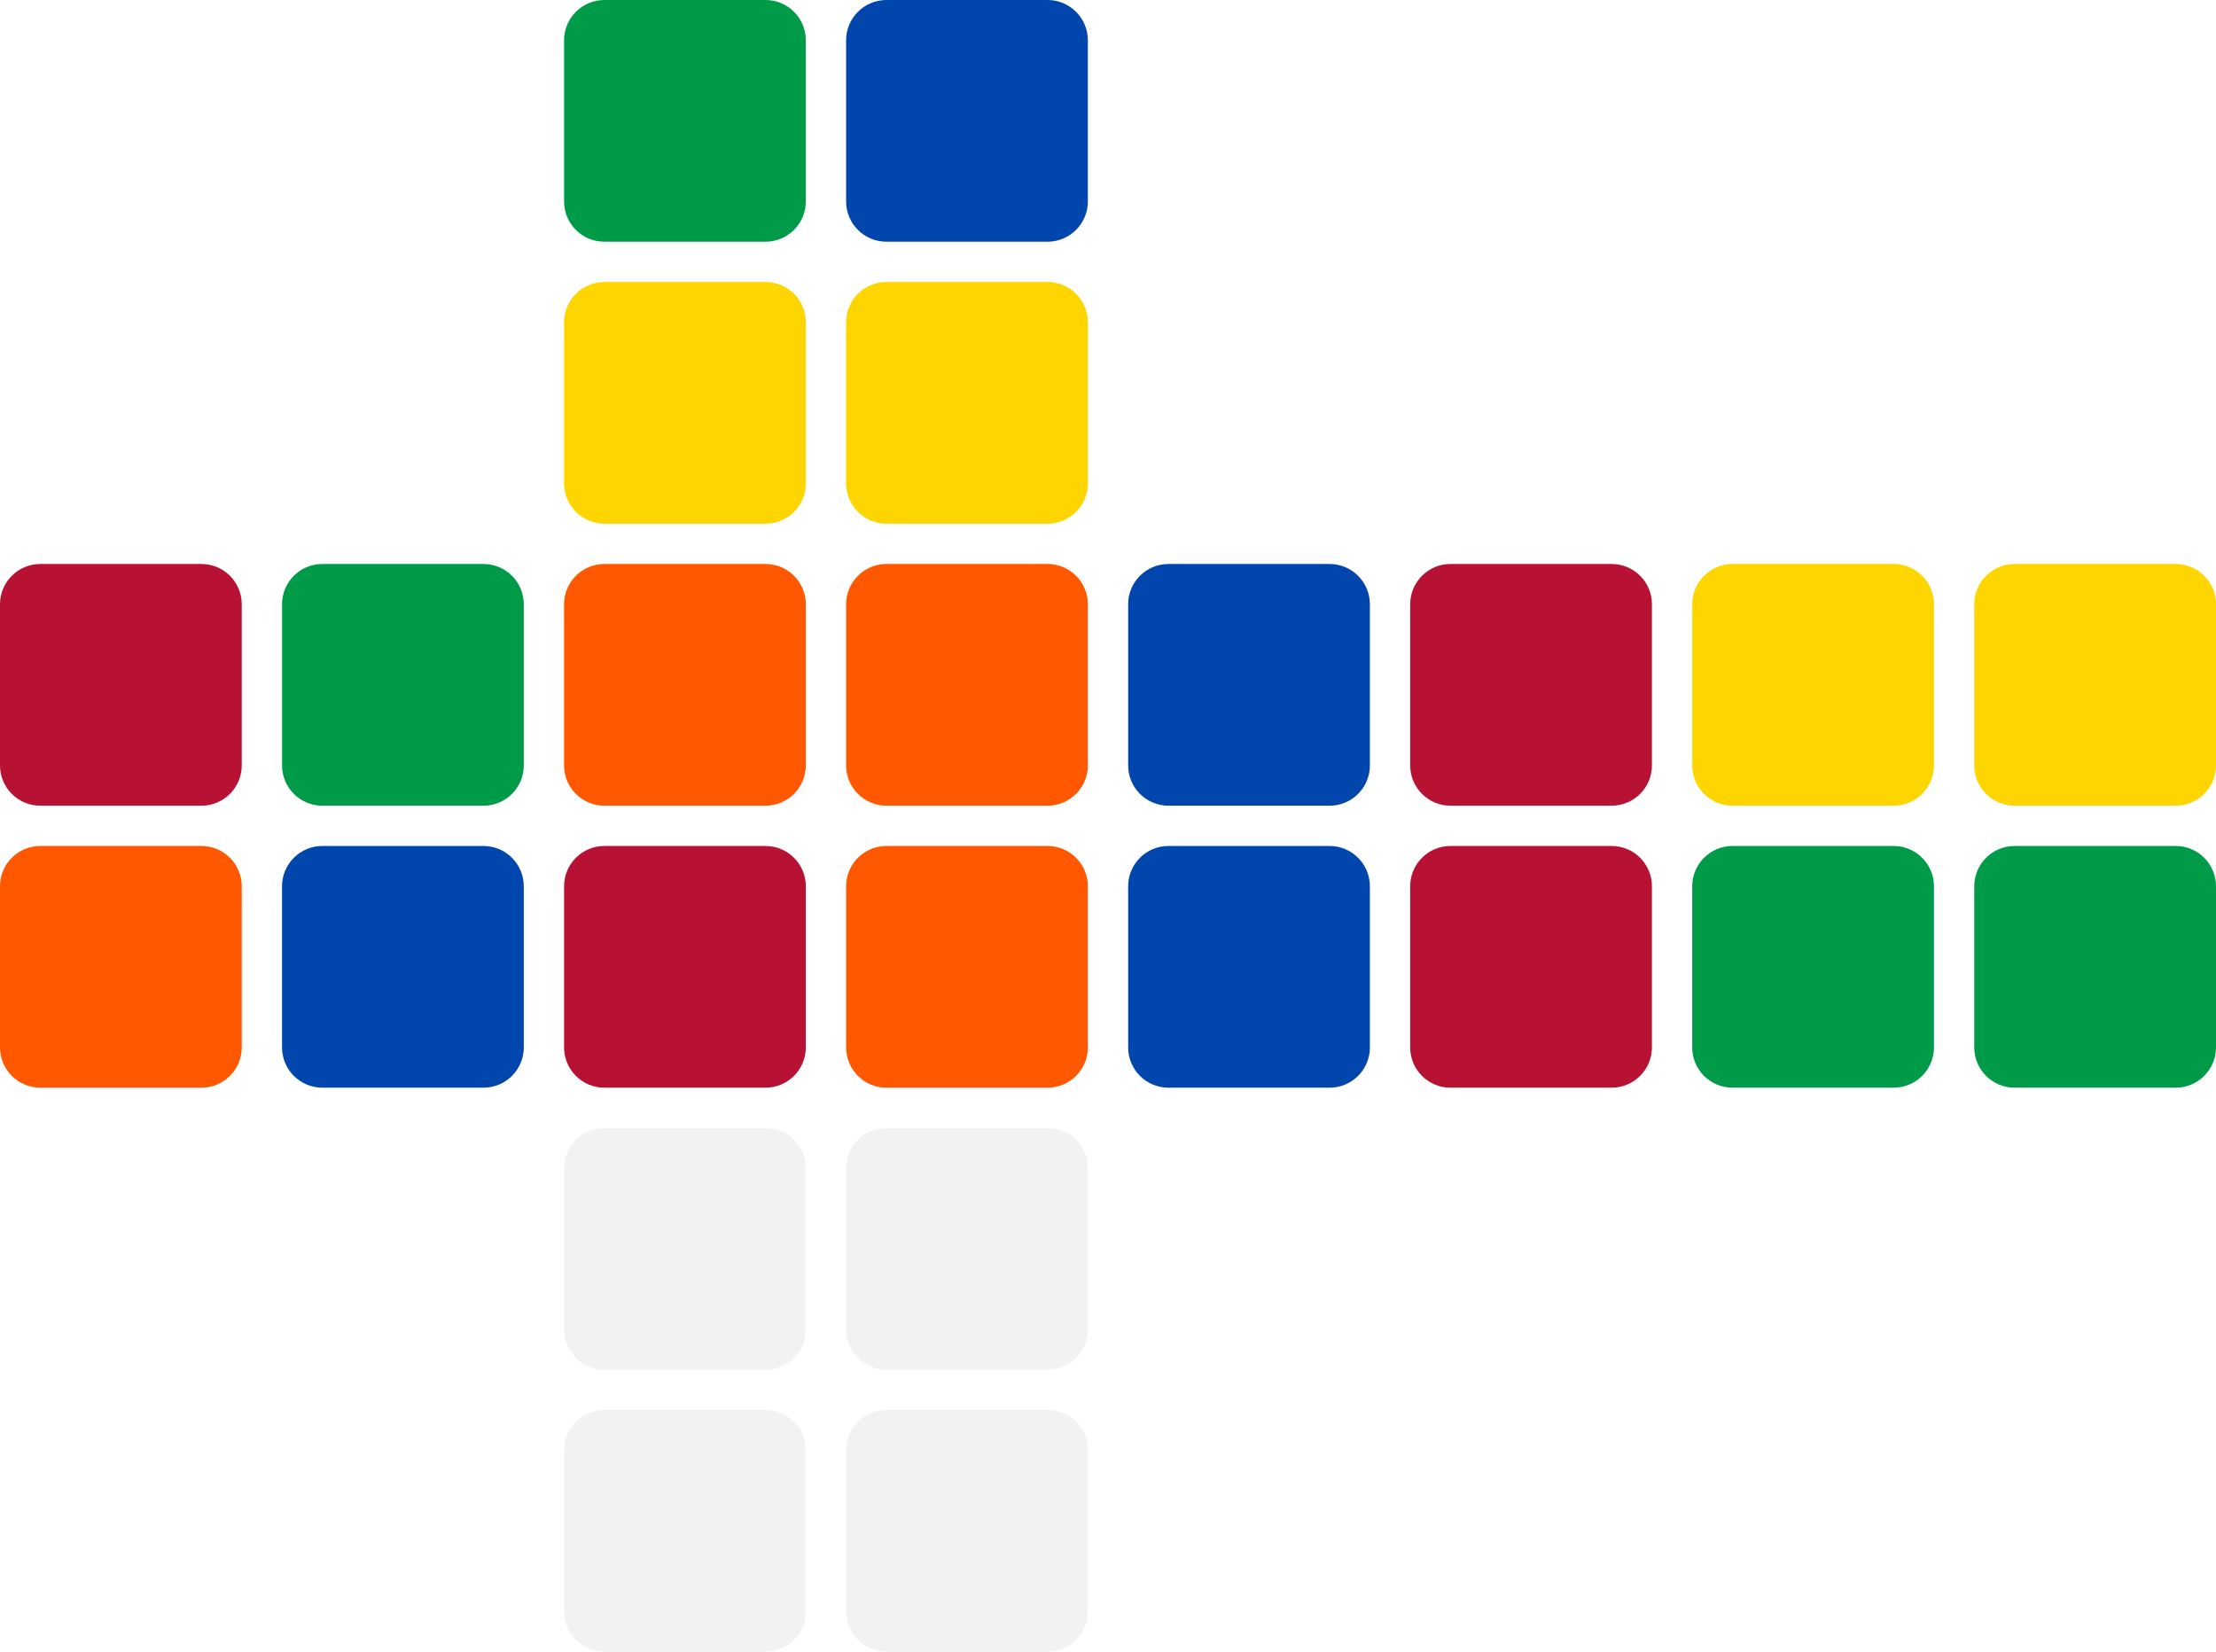
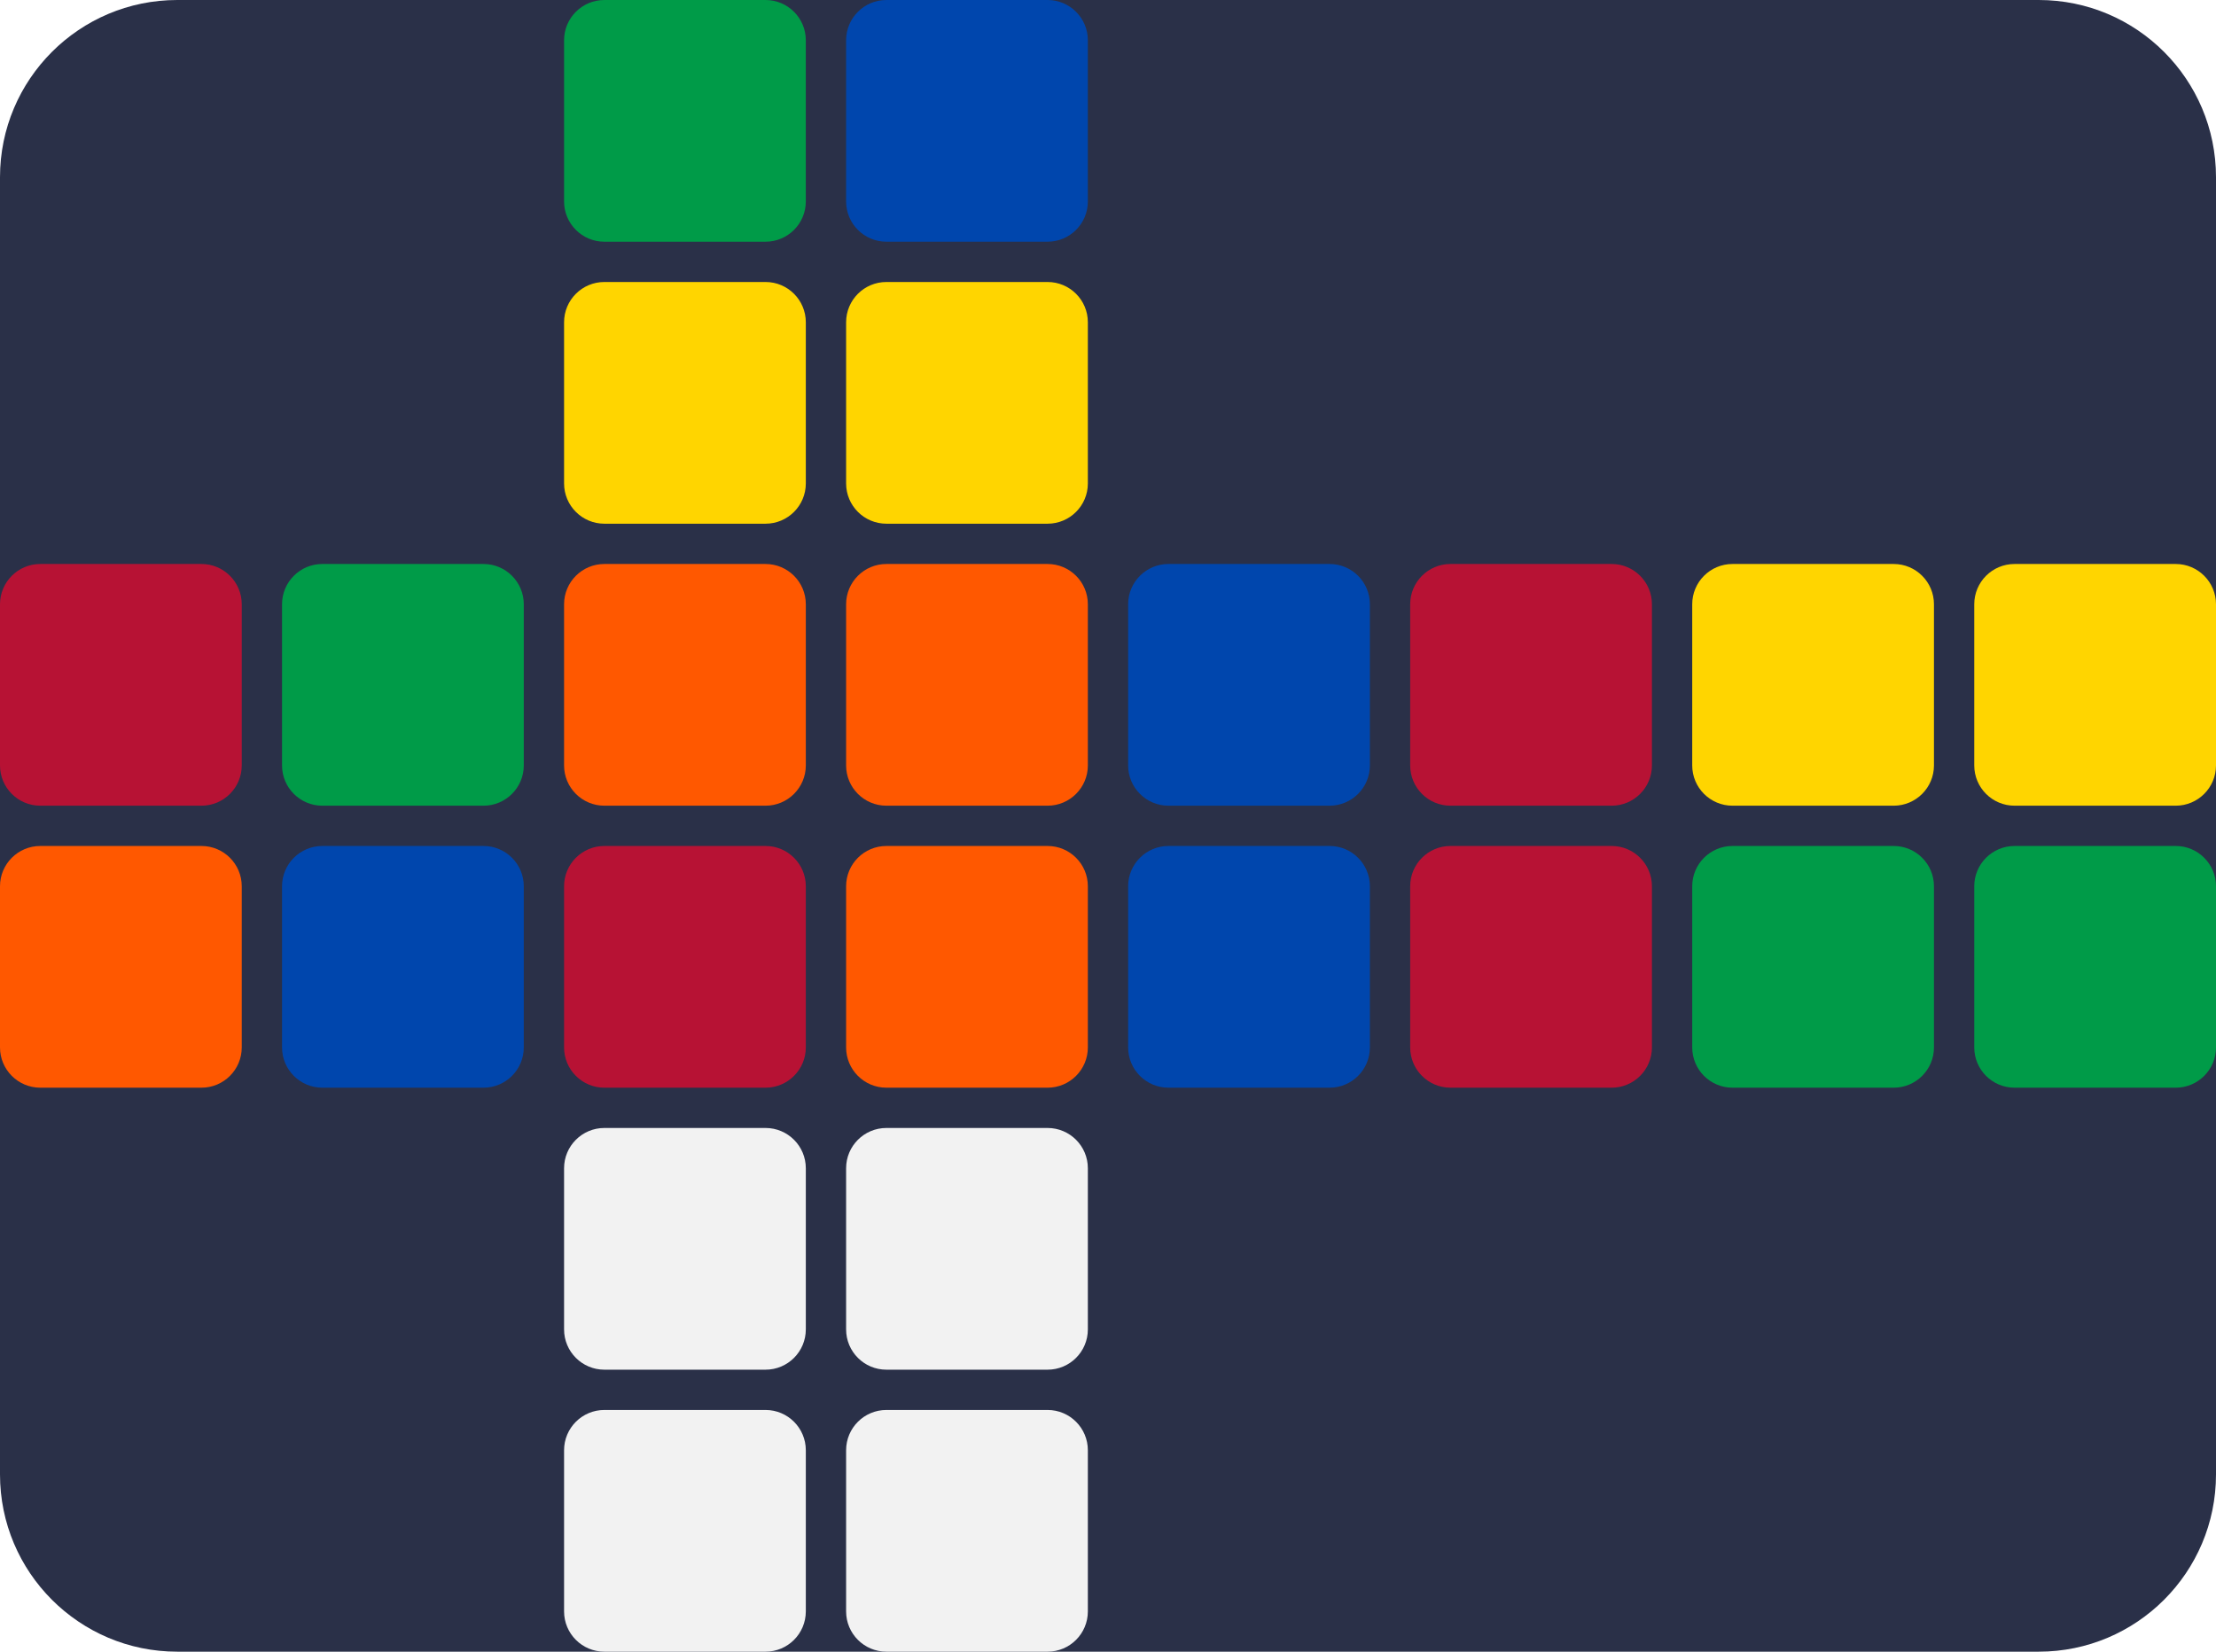
<svg xmlns="http://www.w3.org/2000/svg" viewBox="0 0 275 205">
+   <rect x="0" y="0" width="275" height="205" rx="22" fill="#2a3048" />
  <rect x="70" y="0" width="30" height="30" rx="5" fill="#009b48" />
  <rect x="105" y="0" width="30" height="30" rx="5" fill="#0046ad" />
  <rect x="70" y="35" width="30" height="30" rx="5" fill="#ffd500" />
  <rect x="105" y="35" width="30" height="30" rx="5" fill="#ffd500" />
  <rect x="0" y="70" width="30" height="30" rx="5" fill="#b71234" />
  <rect x="35" y="70" width="30" height="30" rx="5" fill="#009b48" />
  <rect x="0" y="105" width="30" height="30" rx="5" fill="#ff5800" />
  <rect x="35" y="105" width="30" height="30" rx="5" fill="#0046ad" />
  <rect x="70" y="70" width="30" height="30" rx="5" fill="#ff5800" />
  <rect x="105" y="70" width="30" height="30" rx="5" fill="#ff5800" />
  <rect x="70" y="105" width="30" height="30" rx="5" fill="#b71234" />
  <rect x="105" y="105" width="30" height="30" rx="5" fill="#ff5800" />
  <rect x="140" y="70" width="30" height="30" rx="5" fill="#0046ad" />
  <rect x="175" y="70" width="30" height="30" rx="5" fill="#b71234" />
  <rect x="140" y="105" width="30" height="30" rx="5" fill="#0046ad" />
  <rect x="175" y="105" width="30" height="30" rx="5" fill="#b71234" />
  <rect x="210" y="70" width="30" height="30" rx="5" fill="#ffd500" />
  <rect x="245" y="70" width="30" height="30" rx="5" fill="#ffd500" />
  <rect x="210" y="105" width="30" height="30" rx="5" fill="#009b48" />
  <rect x="245" y="105" width="30" height="30" rx="5" fill="#009b48" />
  <rect x="70" y="140" width="30" height="30" rx="5" fill="#f2f2f2" />
  <rect x="105" y="140" width="30" height="30" rx="5" fill="#f2f2f2" />
  <rect x="70" y="175" width="30" height="30" rx="5" fill="#f2f2f2" />
  <rect x="105" y="175" width="30" height="30" rx="5" fill="#f2f2f2" />
</svg>
